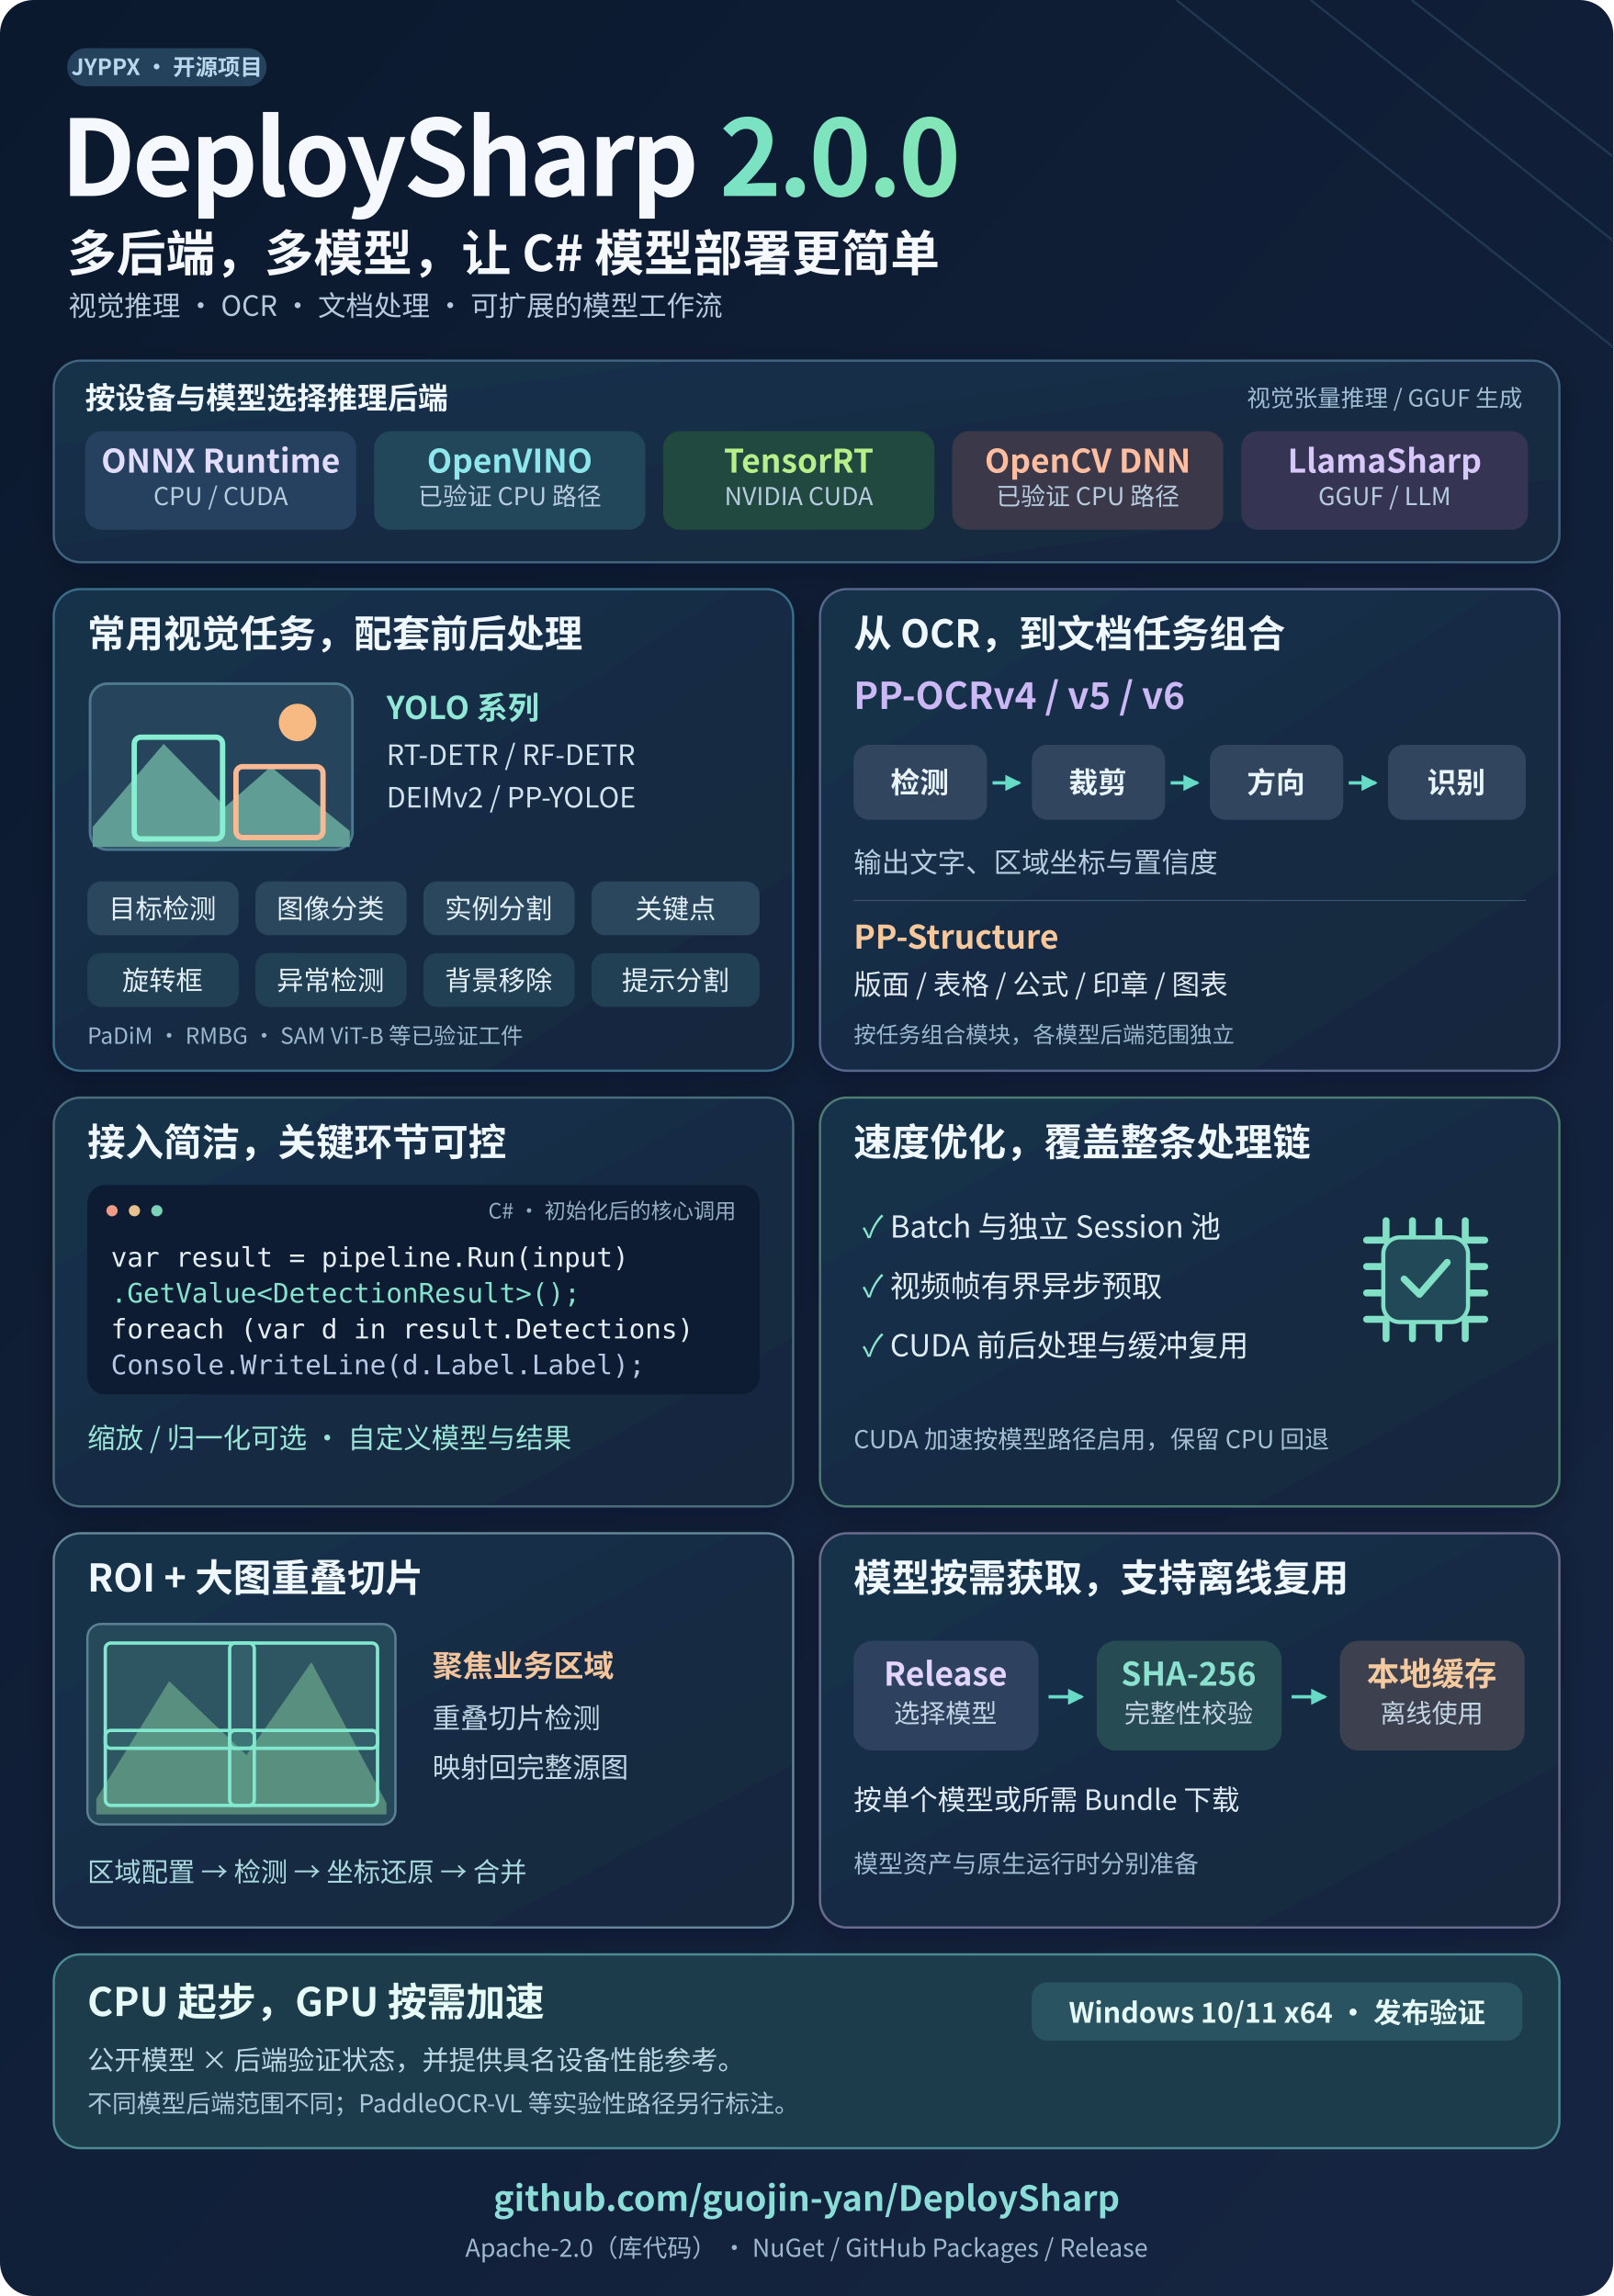
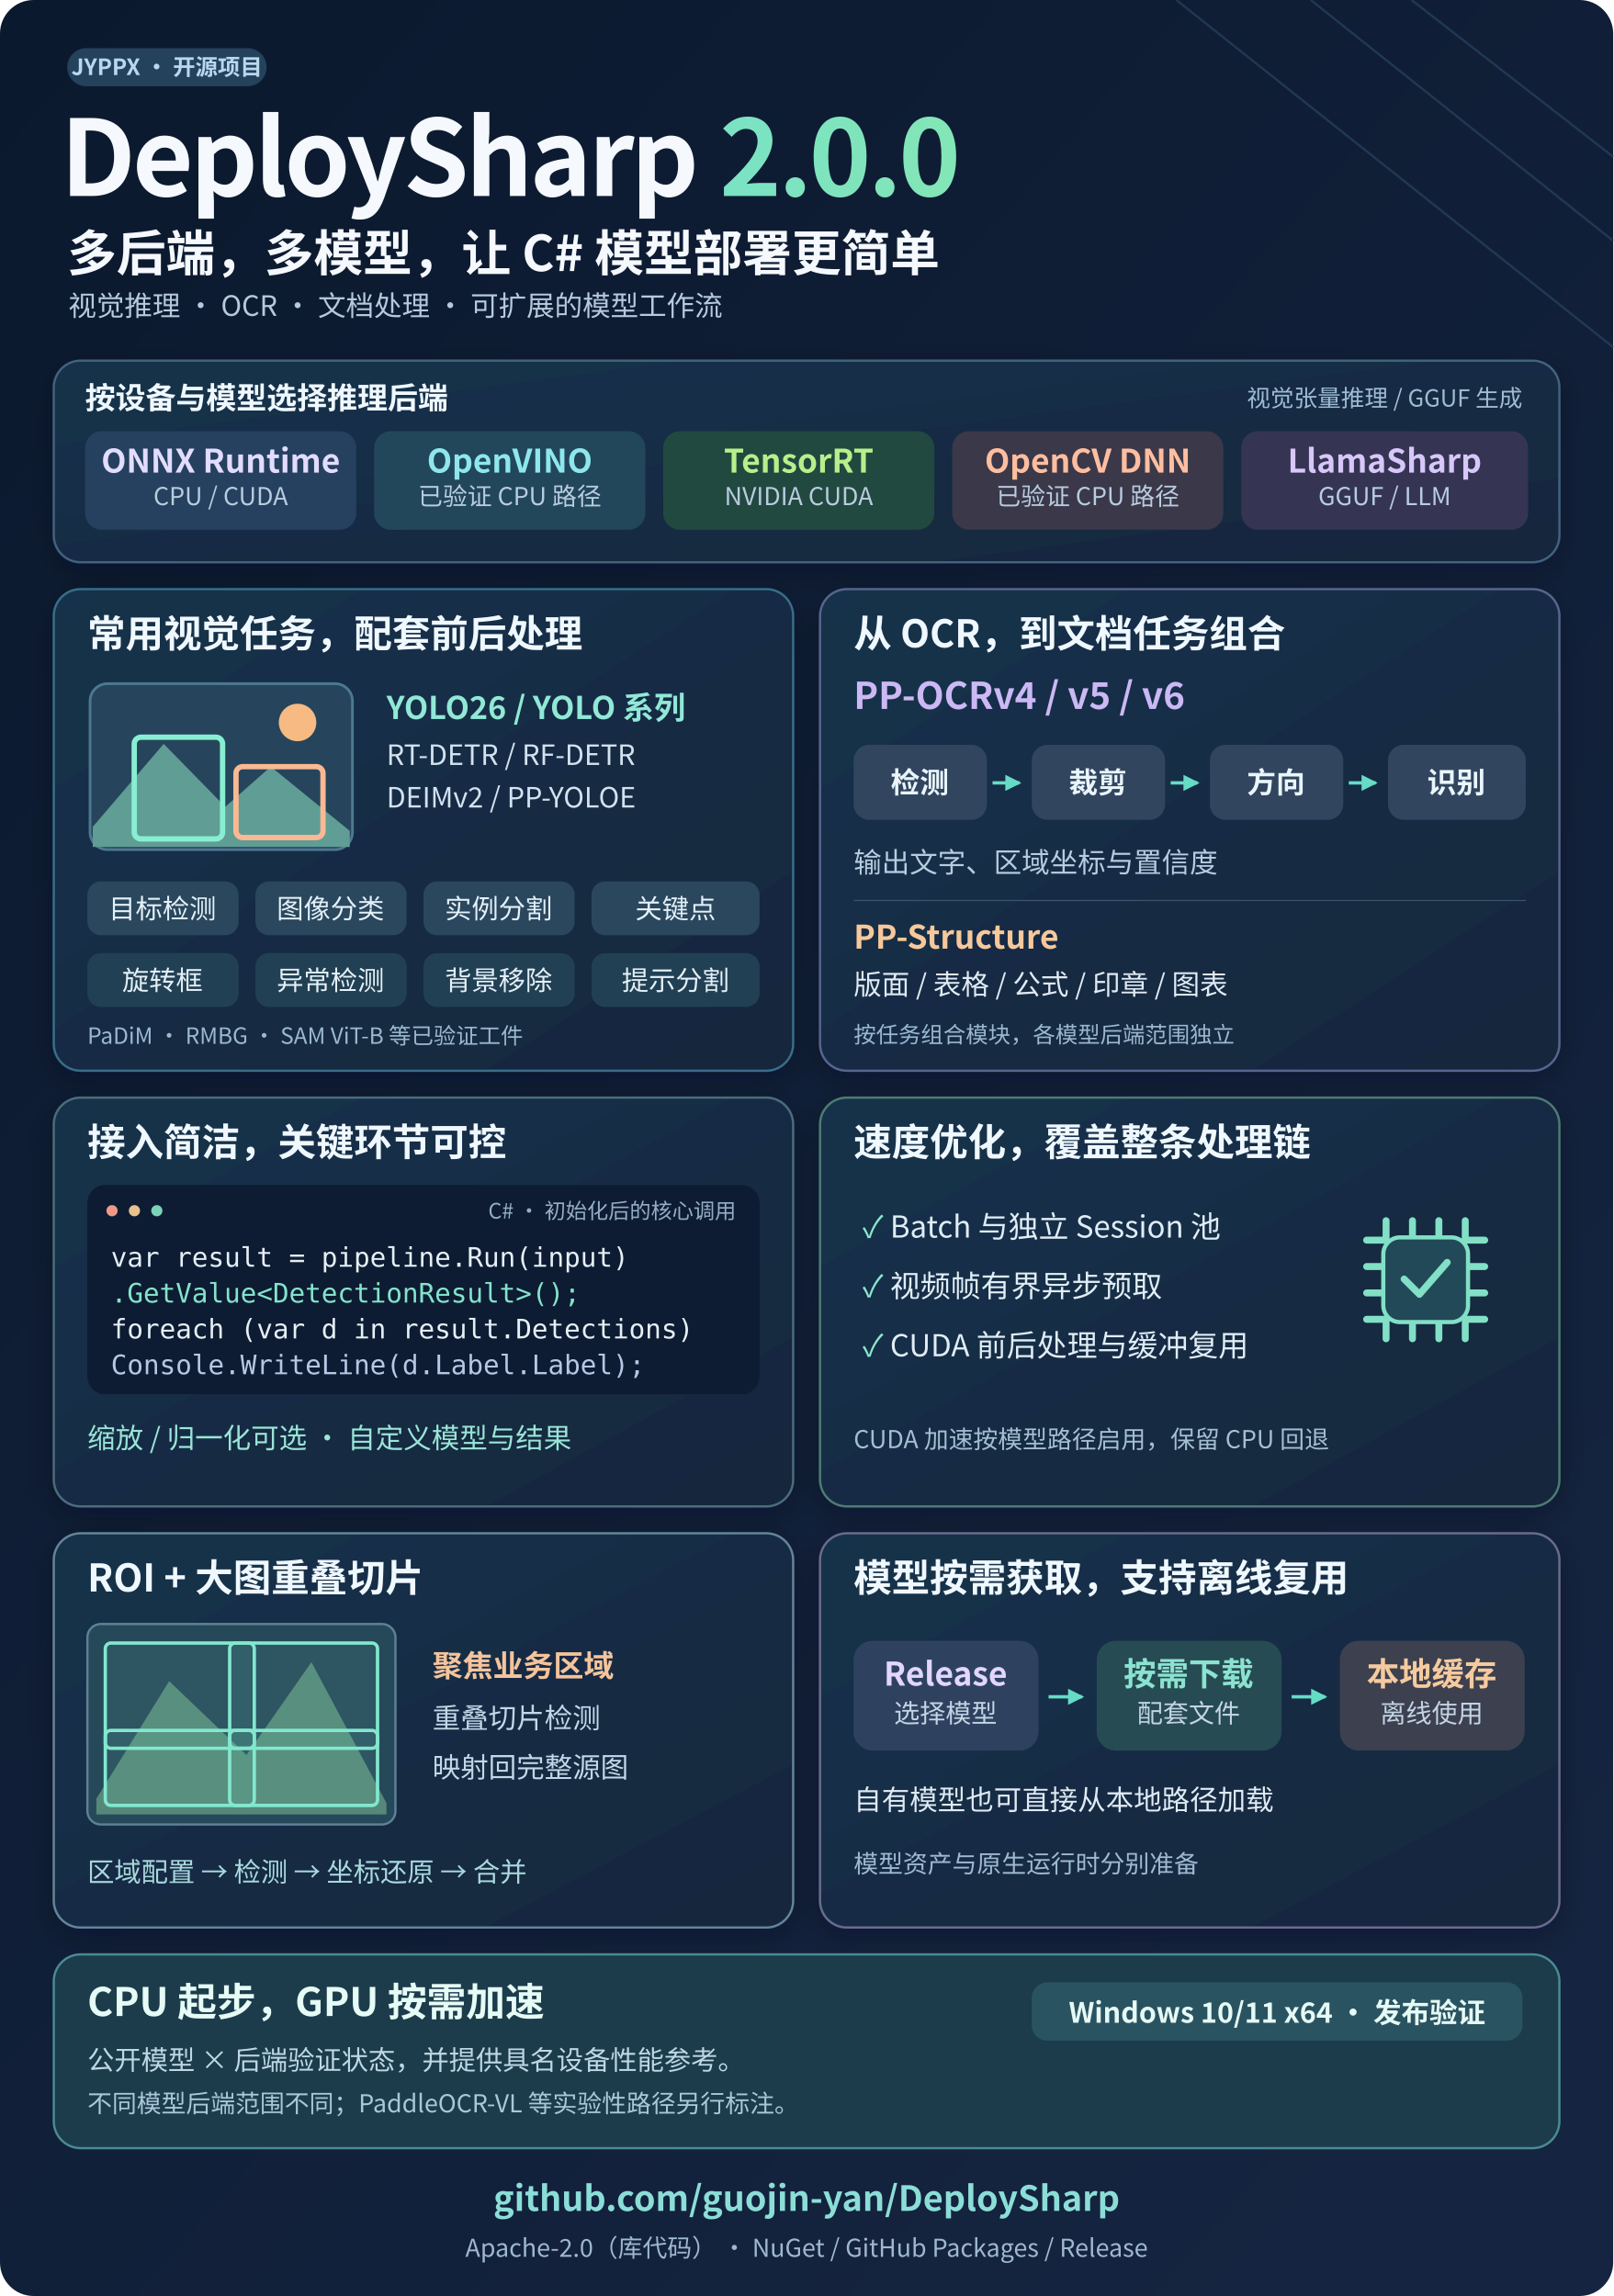
<svg xmlns="http://www.w3.org/2000/svg" width="1440" height="2050" viewBox="0 0 1440 2050" role="img" aria-labelledby="title desc">
  <defs>
    <linearGradient id="bg" x2="0.8" y2="1">
      <stop stop-color="#0b192e" />
      <stop offset="1" stop-color="#152440" />
    </linearGradient>
    <linearGradient id="accent">
      <stop stop-color="#62d8ec" />
      <stop offset="1" stop-color="#83e6b6" />
    </linearGradient>
    <linearGradient id="panel" x2="1" y2="1">
      <stop stop-color="#18324b" />
      <stop offset="1" stop-color="#13263d" />
    </linearGradient>
    <filter id="shadow" x="-15%" y="-15%" width="140%" height="150%">
      <feDropShadow dx="0" dy="8" stdDeviation="12" flood-color="#030a15" flood-opacity="0.3" />
    </filter>
    <marker id="arrow" viewBox="0 0 10 10" refX="8" refY="5" markerWidth="6" markerHeight="6" orient="auto">
      <path d="M1 1L9 5L1 9Z" fill="#66dcc6" />
    </marker>
    <symbol id="image" viewBox="0 0 200 128">
      <rect x="2" y="2" width="196" height="124" rx="13" fill="#25455b" stroke="#4d7990" stroke-width="2" />
      <circle cx="157" cy="31" r="14" fill="#f7ba83" />
      <path d="M4 109L57 47L103 94L137 64L196 112V124H4Z" fill="#609d95" />
      <rect x="35" y="42" width="66" height="76" rx="5" fill="none" stroke="#88eed2" stroke-width="4" />
      <rect x="111" y="64" width="65" height="53" rx="5" fill="none" stroke="#fab993" stroke-width="4" />
    </symbol>
    <symbol id="chip" viewBox="0 0 100 100">
      <path d="M22 8V21M41 8V21M60 8V21M79 8V21M22 80V93M41 80V93M60 80V93M79 80V93M8 22H21M8 41H21M8 60H21M8 79H21M80 22H93M80 41H93M80 60H93M80 79H93" fill="none" stroke="currentColor" stroke-width="5" stroke-linecap="round" />
      <rect x="20" y="20" width="61" height="61" rx="12" fill="#244958" stroke="currentColor" stroke-width="3" />
      <path d="M35 50L46 61L66 38" fill="none" stroke="currentColor" stroke-width="5" stroke-linecap="round" stroke-linejoin="round" />
    </symbol>
  </defs>
  <rect width="1440" height="2050" rx="30" fill="url(#bg)" />
  <path d="M1050 0L1440 310M1170 0L1440 215M1260 0L1440 140" stroke="#2c4966" stroke-width="2" opacity="0.6" />
  <g font-family="Segoe UI, Microsoft YaHei, Noto Sans CJK SC, sans-serif">
    <rect x="60" y="43" width="178" height="34" rx="17" fill="#24425b" />
    <text x="149" y="67" text-anchor="middle" font-size="20" font-weight="600" fill="#b8d8ed">JYPPX · 开源项目</text>
    <text x="54" y="175" font-size="94" font-weight="750" letter-spacing="-3" fill="#f5f8fc">DeploySharp <tspan fill="url(#accent)">2.0.0</tspan>
    </text>
    <text x="60" y="242" font-size="44" font-weight="700" fill="#f5f8fc">多后端，多模型，让 C# 模型部署更简单</text>
    <text x="61" y="282" font-size="25" fill="#b5cadd">视觉推理 · OCR · 文档处理 · 可扩展的模型工作流</text>
    <g filter="url(#shadow)">
      <rect x="48" y="322" width="1344" height="180" rx="24" fill="url(#panel)" stroke="#42637e" stroke-width="2" />
      <text x="76" y="365" font-size="27" font-weight="700" fill="#eff8ff">按设备与模型选择推理后端</text>
      <text x="1359" y="363" text-anchor="end" font-size="21" fill="#9fbcd3">视觉张量推理 / GGUF 生成</text>
      <g text-anchor="middle">
        <rect x="76" y="385" width="242" height="88" rx="15" fill="#26415e" />
        <text x="197" y="422" font-size="29" font-weight="700" fill="#e2dcff">ONNX Runtime</text>
        <text x="197" y="451" font-size="22" fill="#b8ccdf">CPU / CUDA</text>
        <rect x="334" y="385" width="242" height="88" rx="15" fill="#24465a" />
        <text x="455" y="422" font-size="29" font-weight="700" fill="#8ee7ed">OpenVINO</text>
        <text x="455" y="451" font-size="22" fill="#b8ccdf">已验证 CPU 路径</text>
        <rect x="592" y="385" width="242" height="88" rx="15" fill="#234940" />
        <text x="713" y="422" font-size="29" font-weight="700" fill="#b9ef8b">TensorRT</text>
        <text x="713" y="451" font-size="22" fill="#b8ccdf">NVIDIA CUDA</text>
        <rect x="850" y="385" width="242" height="88" rx="15" fill="#3b374a" />
        <text x="971" y="422" font-size="29" font-weight="700" fill="#ffbe9f">OpenCV DNN</text>
        <text x="971" y="451" font-size="22" fill="#b8ccdf">已验证 CPU 路径</text>
        <rect x="1108" y="385" width="256" height="88" rx="15" fill="#353653" />
        <text x="1236" y="422" font-size="29" font-weight="700" fill="#d8c7fa">LlamaSharp</text>
        <text x="1236" y="451" font-size="22" fill="#b8ccdf">GGUF / LLM</text>
      </g>
    </g>
    <g filter="url(#shadow)">
      <rect x="48" y="526" width="660" height="430" rx="24" fill="url(#panel)" stroke="#396e89" stroke-width="2" />
      <text x="78" y="578" font-size="34" font-weight="700" fill="#eff8ff">常用视觉任务，配套前后处理</text>
      <use href="#image" x="78" y="608" width="239" height="153" />
-       <text x="345" y="642" font-size="28" font-weight="600" fill="#91e8d6">YOLO 系列</text>
+       <text x="345" y="642" font-size="28" font-weight="600" fill="#91e8d6">YOLO26 / YOLO 系列</text>
      <text x="345" y="683" font-size="25" fill="#d3e2ef">RT-DETR / RF-DETR</text>
      <text x="345" y="721" font-size="25" fill="#d3e2ef">DEIMv2 / PP-YOLOE</text>
      <g font-size="24" text-anchor="middle" fill="#e3f0f8">
        <rect x="78" y="787" width="135" height="48" rx="12" fill="#2a475d" />
        <text x="145" y="820">目标检测</text>
        <rect x="228" y="787" width="135" height="48" rx="12" fill="#2a475d" />
        <text x="295" y="820">图像分类</text>
        <rect x="378" y="787" width="135" height="48" rx="12" fill="#2a475d" />
        <text x="445" y="820">实例分割</text>
        <rect x="528" y="787" width="150" height="48" rx="12" fill="#2a475d" />
        <text x="603" y="820">关键点</text>
        <rect x="78" y="851" width="135" height="48" rx="12" fill="#243f53" />
        <text x="145" y="884">旋转框</text>
        <rect x="228" y="851" width="135" height="48" rx="12" fill="#243f53" />
        <text x="295" y="884">异常检测</text>
        <rect x="378" y="851" width="135" height="48" rx="12" fill="#243f53" />
        <text x="445" y="884">背景移除</text>
        <rect x="528" y="851" width="150" height="48" rx="12" fill="#243f53" />
        <text x="603" y="884">提示分割</text>
      </g>
      <text x="78" y="932" font-size="20" fill="#9bb8cf">PaDiM · RMBG · SAM ViT-B 等已验证工件</text>
      <rect x="732" y="526" width="660" height="430" rx="24" fill="url(#panel)" stroke="#59658d" stroke-width="2" />
      <text x="762" y="578" font-size="34" font-weight="700" fill="#eff8ff">从 OCR，到文档任务组合</text>
      <text x="762" y="633" font-size="33" font-weight="700" fill="#cbb8f4">PP-OCRv4 / v5 / v6</text>
      <g text-anchor="middle" font-size="26" font-weight="600" fill="#e9f5fb">
        <rect x="762" y="665" width="119" height="67" rx="14" fill="#30455f" />
        <text x="821" y="708">检测</text>
        <rect x="921" y="665" width="119" height="67" rx="14" fill="#30455f" />
        <text x="980" y="708">裁剪</text>
        <rect x="1080" y="665" width="119" height="67" rx="14" fill="#30455f" />
        <text x="1139" y="708">方向</text>
        <rect x="1239" y="665" width="123" height="67" rx="14" fill="#30455f" />
        <text x="1300" y="708">识别</text>
      </g>
      <g stroke="#66dcc6" stroke-width="3" marker-end="url(#arrow)">
        <path d="M886 699H910" />
        <path d="M1045 699H1069" />
        <path d="M1204 699H1228" />
      </g>
      <text x="762" y="779" font-size="25" fill="#b7ccdf">输出文字、区域坐标与置信度</text>
      <path d="M762 804H1362" stroke="#3c536d" />
      <text x="762" y="847" font-size="29" font-weight="700" fill="#f7c89b">PP-Structure</text>
      <text x="762" y="888" font-size="25" fill="#e1eaf3">版面 / 表格 / 公式 / 印章 / 图表</text>
      <text x="762" y="931" font-size="20" fill="#9bb8cf">按任务组合模块，各模型后端范围独立</text>
    </g>
    <g filter="url(#shadow)">
      <rect x="48" y="980" width="660" height="365" rx="24" fill="url(#panel)" stroke="#4b6d7a" stroke-width="2" />
      <text x="78" y="1032" font-size="34" font-weight="700" fill="#eff8ff">接入简洁，关键环节可控</text>
      <rect x="78" y="1058" width="600" height="187" rx="16" fill="#0e1d31" />
      <circle cx="100" cy="1081" r="5" fill="#ee9a86" />
      <circle cx="120" cy="1081" r="5" fill="#e7c28e" />
      <circle cx="140" cy="1081" r="5" fill="#7ad3b7" />
      <text x="657" y="1088" text-anchor="end" font-size="19" fill="#94aec6">C# · 初始化后的核心调用</text>
      <g font-family="Cascadia Code, Consolas, monospace" font-size="24">
        <text x="99" y="1131" fill="#e6eff7">var result = pipeline.Run(input)</text>
        <text x="99" y="1163" fill="#84e3cc">    .GetValue&lt;DetectionResult&gt;();</text>
        <text x="99" y="1195" fill="#e6eff7">foreach (var d in result.Detections)</text>
        <text x="99" y="1227" fill="#b6c7e5">    Console.WriteLine(d.Label.Label);</text>
      </g>
      <text x="78" y="1293" font-size="25" fill="#9ae5d7">缩放 / 归一化可选 · 自定义模型与结果</text>
      <rect x="732" y="980" width="660" height="365" rx="24" fill="url(#panel)" stroke="#4e7c72" stroke-width="2" />
      <text x="762" y="1032" font-size="34" font-weight="700" fill="#eff8ff">速度优化，覆盖整条处理链</text>
      <use href="#chip" x="1210" y="1080" width="124" height="124" color="#81e0c6" />
      <g font-size="27" fill="#e0edf6">
        <text x="770" y="1105">
          <tspan fill="#8ae6ce">✓</tspan> Batch 与独立 Session 池</text>
        <text x="770" y="1158">
          <tspan fill="#8ae6ce">✓</tspan> 视频帧有界异步预取</text>
        <text x="770" y="1211">
          <tspan fill="#8ae6ce">✓</tspan> CUDA 前后处理与缓冲复用</text>
      </g>
      <text x="762" y="1293" font-size="22" fill="#a4bfd2">CUDA 加速按模型路径启用，保留 CPU 回退</text>
    </g>
    <g filter="url(#shadow)">
      <rect x="48" y="1369" width="660" height="352" rx="24" fill="url(#panel)" stroke="#658598" stroke-width="2" />
      <text x="78" y="1421" font-size="34" font-weight="700" fill="#eff8ff">ROI + 大图重叠切片</text>
      <rect x="78" y="1450" width="275" height="179" rx="12" fill="#28485a" stroke="#5d8297" stroke-width="2" />
      <path d="M86 1606L151 1501L220 1567L278 1484L345 1610V1620H86Z" fill="#568879" />
      <rect x="94" y="1467" width="133" height="94" rx="5" fill="#7ae3c4" fill-opacity="0.08" stroke="#82e8cf" stroke-width="3" />
      <rect x="205" y="1467" width="132" height="94" rx="5" fill="#7ae3c4" fill-opacity="0.08" stroke="#82e8cf" stroke-width="3" />
      <rect x="94" y="1545" width="133" height="67" rx="5" fill="#7ae3c4" fill-opacity="0.08" stroke="#82e8cf" stroke-width="3" />
      <rect x="205" y="1545" width="132" height="67" rx="5" fill="#7ae3c4" fill-opacity="0.08" stroke="#82e8cf" stroke-width="3" />
      <text x="386" y="1497" font-size="27" font-weight="600" fill="#f4c49c">聚焦业务区域</text>
      <text x="386" y="1543" font-size="25" fill="#c2d8e7">重叠切片检测</text>
      <text x="386" y="1587" font-size="25" fill="#c2d8e7">映射回完整源图</text>
      <text x="78" y="1680" font-size="24" fill="#a9d8dd">区域配置 → 检测 → 坐标还原 → 合并</text>
      <rect x="732" y="1369" width="660" height="352" rx="24" fill="url(#panel)" stroke="#6b6c8d" stroke-width="2" />
      <text x="762" y="1421" font-size="34" font-weight="700" fill="#eff8ff">模型按需获取，支持离线复用</text>
      <g text-anchor="middle">
        <rect x="762" y="1465" width="165" height="98" rx="17" fill="#2d4360" />
        <text x="844" y="1505" font-size="29" font-weight="700" fill="#e3d5ff">Release</text>
        <text x="844" y="1538" font-size="23" fill="#c3d4e4">选择模型</text>
        <rect x="979" y="1465" width="165" height="98" rx="17" fill="#274b53" />
-         <text x="1061" y="1505" font-size="29" font-weight="700" fill="#8be2cf">SHA-256</text>
-         <text x="1061" y="1538" font-size="23" fill="#c3d4e4">完整性校验</text>
+         <text x="1061" y="1505" font-size="29" font-weight="700" fill="#8be2cf">按需下载</text>
+         <text x="1061" y="1538" font-size="23" fill="#c3d4e4">配套文件</text>
        <rect x="1196" y="1465" width="165" height="98" rx="17" fill="#3d414f" />
        <text x="1278" y="1505" font-size="29" font-weight="700" fill="#f5ca9e">本地缓存</text>
        <text x="1278" y="1538" font-size="23" fill="#c3d4e4">离线使用</text>
      </g>
      <g stroke="#66dcc6" stroke-width="3" marker-end="url(#arrow)">
        <path d="M936 1515H966" />
        <path d="M1153 1515H1183" />
      </g>
-       <text x="762" y="1616" font-size="25" fill="#e0eaf4">按单个模型或所需 Bundle 下载</text>
+       <text x="762" y="1616" font-size="25" fill="#e0eaf4">自有模型也可直接从本地路径加载</text>
      <text x="762" y="1672" font-size="22" fill="#9fbad0">模型资产与原生运行时分别准备</text>
    </g>
    <rect x="48" y="1745" width="1344" height="173" rx="24" fill="#1c3c4c" stroke="#4b8b91" stroke-width="2" />
    <text x="78" y="1800" font-size="35" font-weight="700" fill="#e6fbf5">CPU 起步，GPU 按需加速</text>
    <rect x="921" y="1770" width="438" height="52" rx="14" fill="#2a5361" />
    <text x="1140" y="1806" text-anchor="middle" font-size="25" font-weight="600" fill="#e5f9f5">Windows 10/11 x64 · 发布验证</text>
    <text x="78" y="1848" font-size="24" fill="#bed7e4">公开模型 × 后端验证状态，并提供具名设备性能参考。</text>
    <text x="78" y="1886" font-size="22" fill="#abc6d8">不同模型后端范围不同；PaddleOCR-VL 等实验性路径另行标注。</text>
    <text x="720" y="1974" text-anchor="middle" font-size="31" font-weight="600" fill="#8bded7">github.com/guojin-yan/DeploySharp</text>
    <text x="720" y="2015" text-anchor="middle" font-size="22" fill="#9eb9cf">Apache-2.0（库代码） · NuGet / GitHub Packages / Release</text>
  </g>
</svg>
